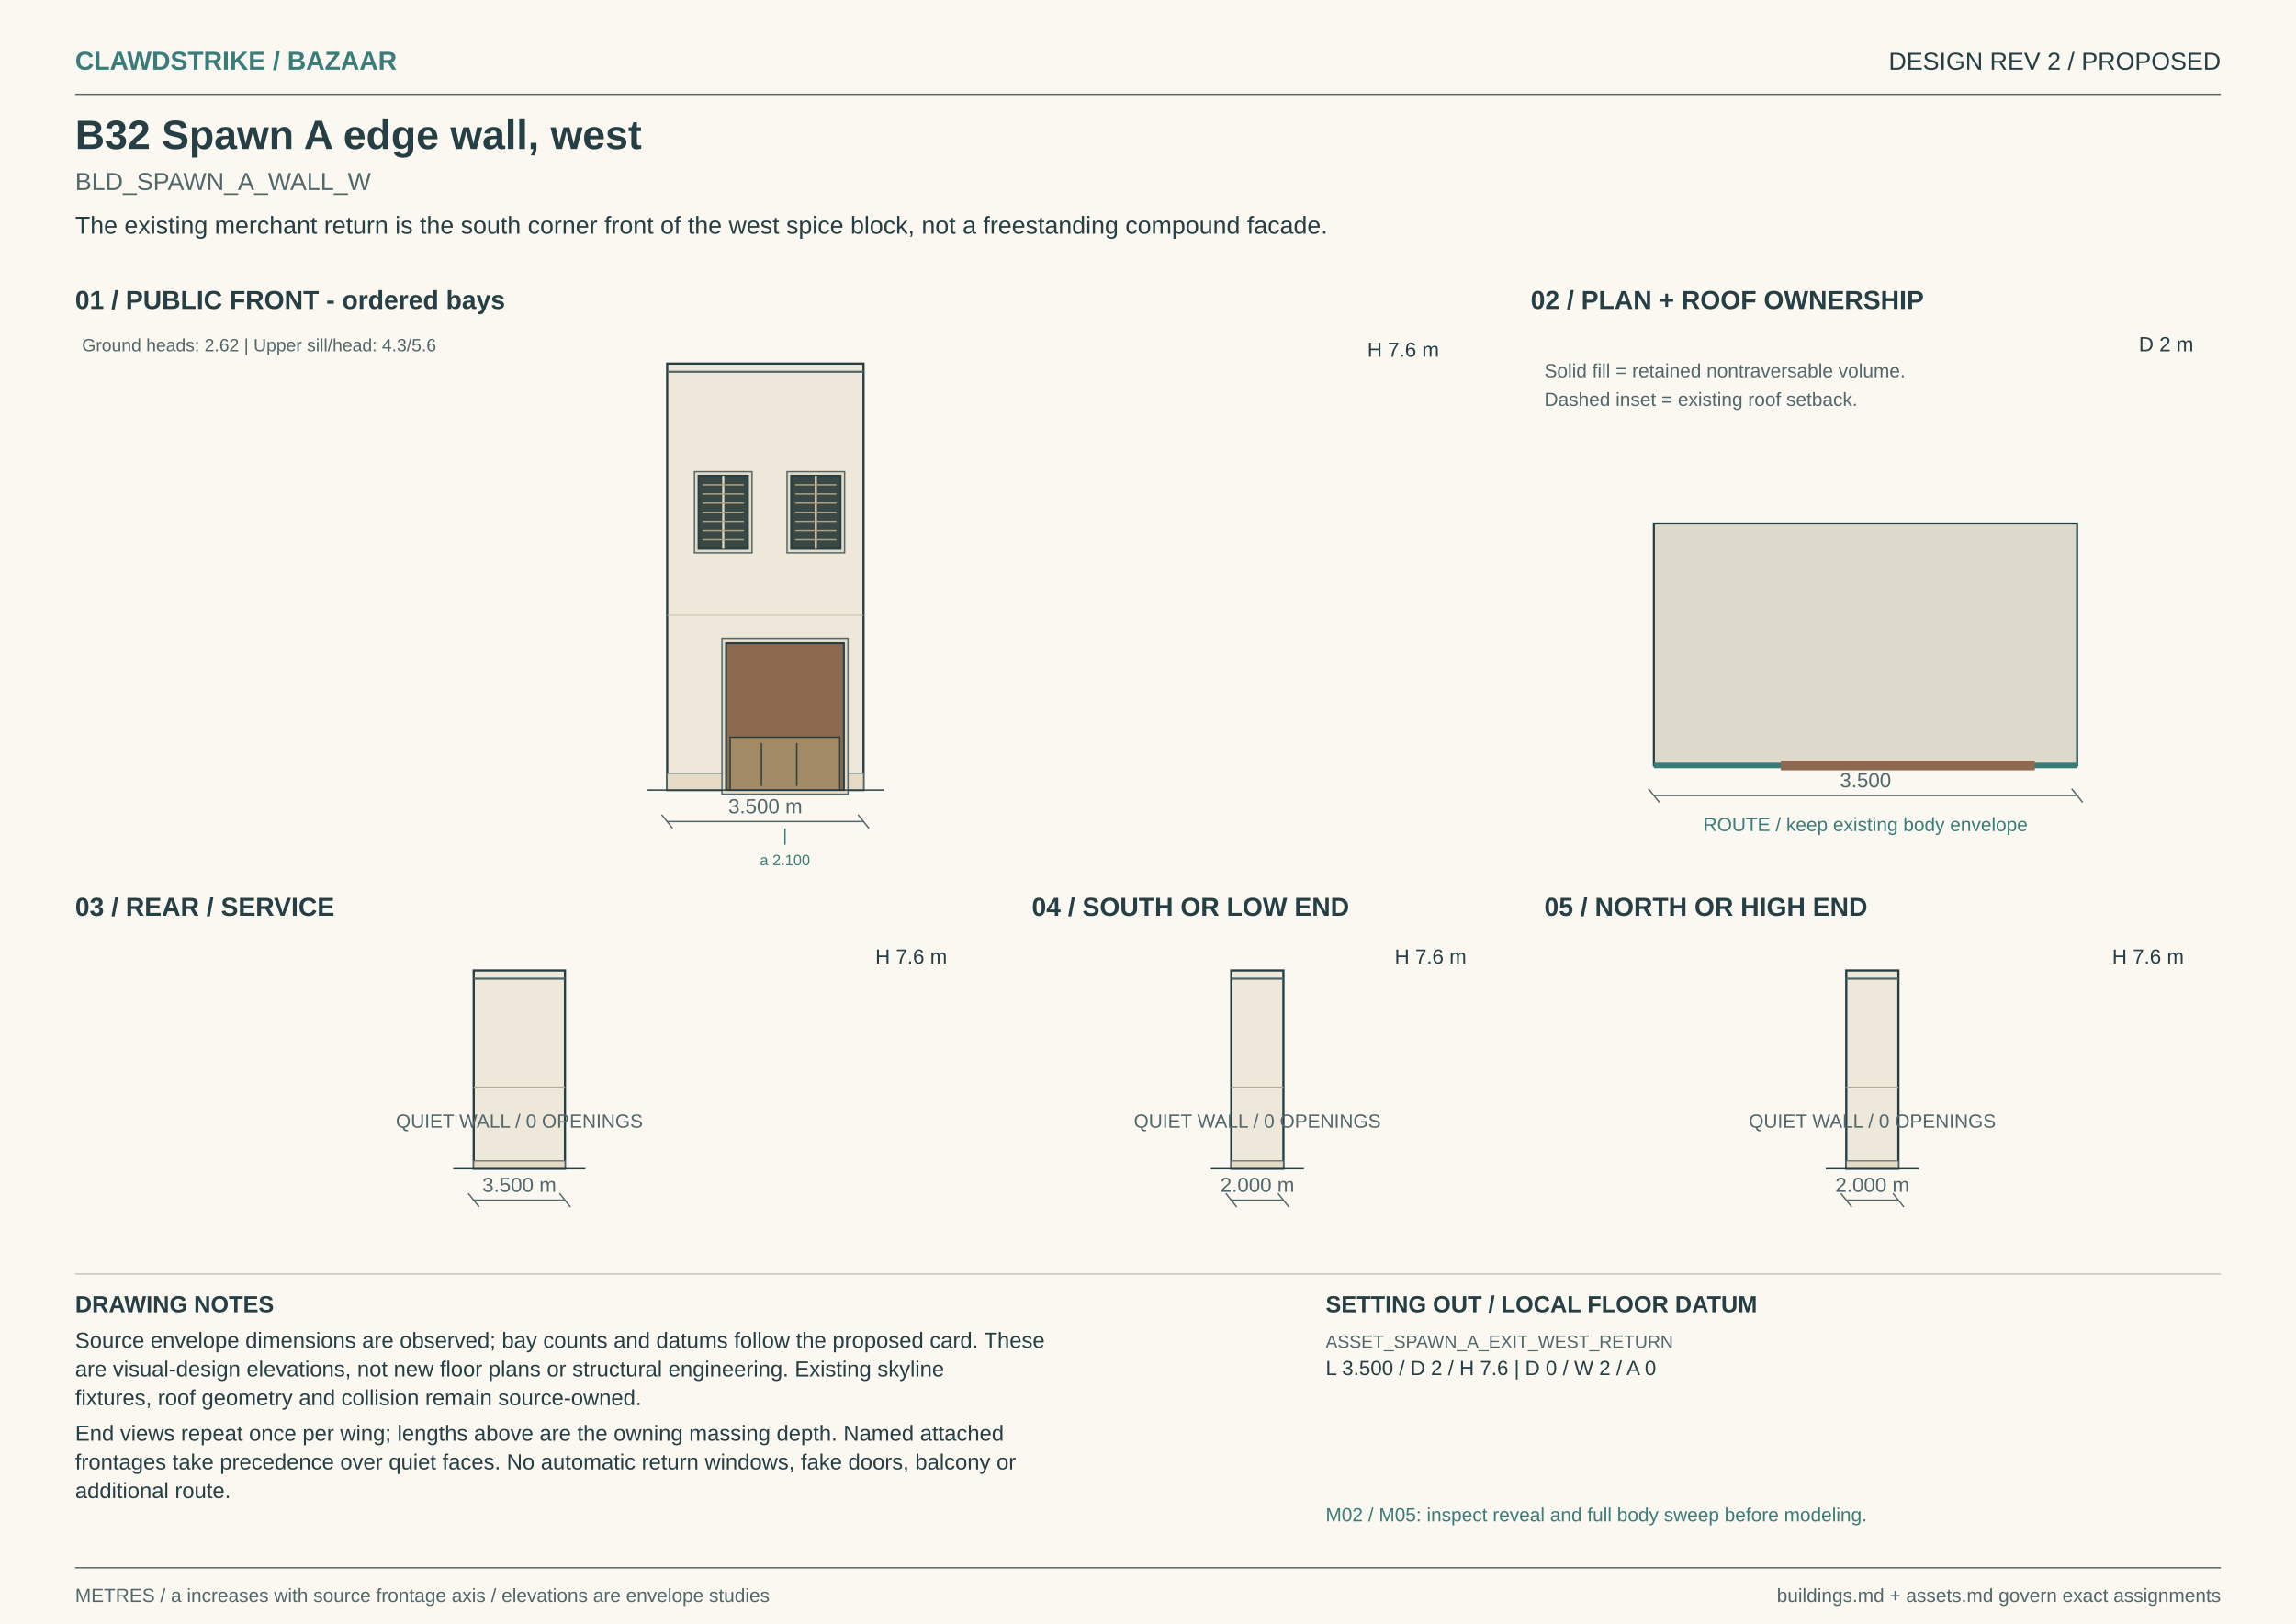
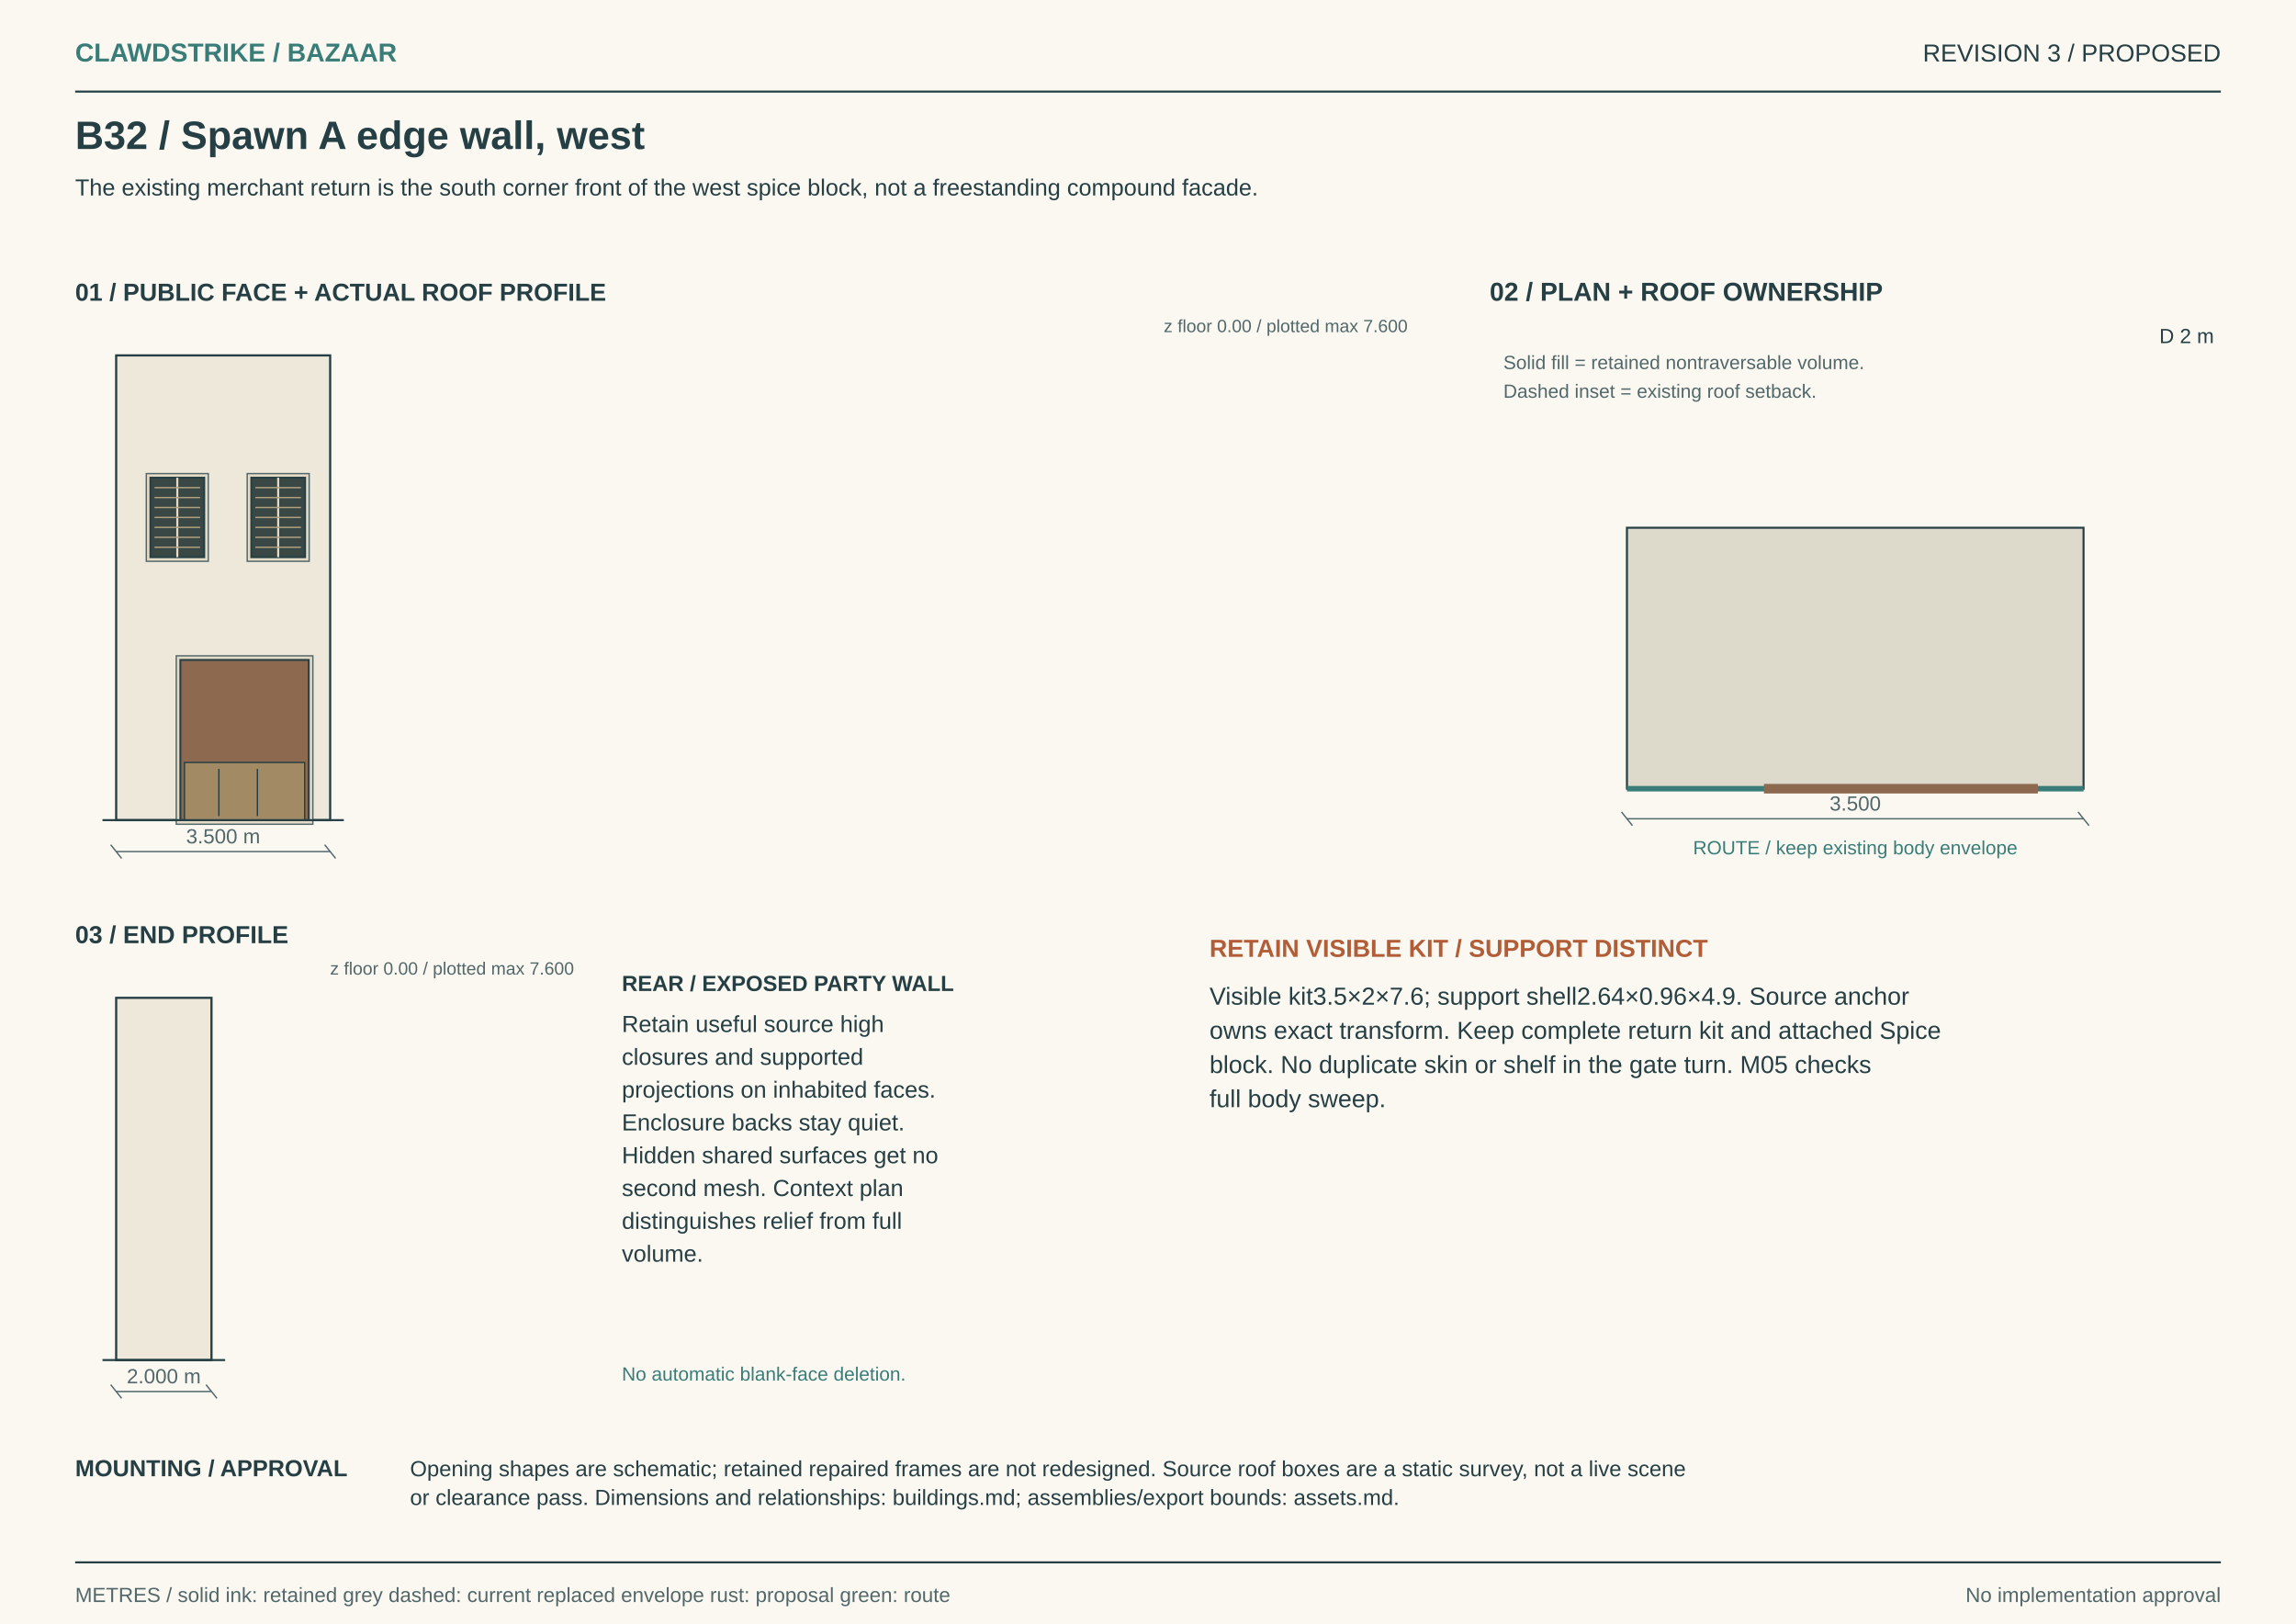
<svg xmlns="http://www.w3.org/2000/svg" width="1680" height="1188" viewBox="0 0 1680 1188">
  <rect x="0" y="0" width="1680" height="1188" fill="#faf8f1" stroke="none" stroke-width="1" />
-   <text x="55.00" y="51.00" font-family="Arial,sans-serif" font-size="19" fill="#397c78" font-weight="bold" text-anchor="start">CLAWDSTRIKE / BAZAAR</text>
-   <text x="1625.00" y="51.00" font-family="Arial,sans-serif" font-size="18" fill="#263f44" font-weight="normal" text-anchor="end">DESIGN REV 2 / PROPOSED</text>
-   <line x1="55" y1="69" x2="1625" y2="69" stroke="#52676a" stroke-width="1" />
-   <text x="55.00" y="109.00" font-family="Arial,sans-serif" font-size="30" fill="#263f44" font-weight="bold" text-anchor="start">B32  Spawn A edge wall, west</text>
-   <text x="55.00" y="139.00" font-family="Arial,sans-serif" font-size="18" fill="#52676a" font-weight="normal" text-anchor="start">BLD_SPAWN_A_WALL_W</text>
-   <text x="55.00" y="171.00" font-family="Arial,sans-serif" font-size="18" fill="#263f44" font-weight="normal" text-anchor="start">The existing merchant return is the south corner front of the west spice block, not a freestanding compound facade.</text>
-   <text x="55.00" y="226.00" font-family="Arial,sans-serif" font-size="19" fill="#263f44" font-weight="bold" text-anchor="start">01 / PUBLIC FRONT - ordered bays</text>
-   <rect x="488.158" y="266.0" width="143.684" height="312.0" fill="#eee8db" stroke="#263f44" stroke-width="1.6" />
-   <rect x="488.158" y="565.684" width="143.684" height="12.316" fill="#e4dac6" stroke="#52676a" stroke-width="0.8" />
-   <line x1="488.158" y1="272.0" x2="631.842" y2="272.0" stroke="#52676a" stroke-width="1.5" />
-   <line x1="488.158" y1="449.916" x2="631.842" y2="449.916" stroke="#b2aa98" stroke-width="1.1" />
-   <rect x="528.263" y="467.442" width="92.211" height="113.558" fill="#e4dac6" stroke="#52676a" stroke-width="1" />
-   <rect x="531.263" y="470.442" width="86.211" height="107.558" fill="#8d6950" stroke="#263f44" stroke-width="1.4" />
-   <rect x="534.263" y="539.279" width="80.211" height="38.721" fill="#a28a64" stroke="#263f44" stroke-width="1" />
-   <line x1="557.126" y1="543.581" x2="557.126" y2="575.0" stroke="#263f44" stroke-width="1" />
-   <line x1="582.989" y1="543.581" x2="582.989" y2="575.0" stroke="#263f44" stroke-width="1" />
-   <rect x="508.147" y="345.105" width="42.126" height="59.368" fill="#e4dac6" stroke="#52676a" stroke-width="1" />
-   <rect x="511.147" y="348.105" width="36.126" height="53.368" fill="#394844" stroke="#263f44" stroke-width="1.4" />
-   <line x1="529.211" y1="348.105" x2="529.211" y2="401.474" stroke="#e4dac6" stroke-width="1.5" />
-   <line x1="514.147" y1="354.776" x2="544.274" y2="354.776" stroke="#afa081" stroke-width="1" />
-   <line x1="514.147" y1="361.447" x2="544.274" y2="361.447" stroke="#afa081" stroke-width="1" />
-   <line x1="514.147" y1="368.118" x2="544.274" y2="368.118" stroke="#afa081" stroke-width="1" />
-   <line x1="514.147" y1="374.789" x2="544.274" y2="374.789" stroke="#afa081" stroke-width="1" />
-   <line x1="514.147" y1="381.461" x2="544.274" y2="381.461" stroke="#afa081" stroke-width="1" />
-   <line x1="514.147" y1="388.132" x2="544.274" y2="388.132" stroke="#afa081" stroke-width="1" />
-   <line x1="514.147" y1="394.803" x2="544.274" y2="394.803" stroke="#afa081" stroke-width="1" />
-   <rect x="575.884" y="345.105" width="42.126" height="59.368" fill="#e4dac6" stroke="#52676a" stroke-width="1" />
-   <rect x="578.884" y="348.105" width="36.126" height="53.368" fill="#394844" stroke="#263f44" stroke-width="1.4" />
-   <line x1="596.947" y1="348.105" x2="596.947" y2="401.474" stroke="#e4dac6" stroke-width="1.5" />
-   <line x1="581.884" y1="354.776" x2="612.011" y2="354.776" stroke="#afa081" stroke-width="1" />
-   <line x1="581.884" y1="361.447" x2="612.011" y2="361.447" stroke="#afa081" stroke-width="1" />
-   <line x1="581.884" y1="368.118" x2="612.011" y2="368.118" stroke="#afa081" stroke-width="1" />
-   <line x1="581.884" y1="374.789" x2="612.011" y2="374.789" stroke="#afa081" stroke-width="1" />
-   <line x1="581.884" y1="381.461" x2="612.011" y2="381.461" stroke="#afa081" stroke-width="1" />
-   <line x1="581.884" y1="388.132" x2="612.011" y2="388.132" stroke="#afa081" stroke-width="1" />
-   <line x1="581.884" y1="394.803" x2="612.011" y2="394.803" stroke="#afa081" stroke-width="1" />
-   <line x1="574.368" y1="606" x2="574.368" y2="618" stroke="#397c78" stroke-width="1" />
-   <text x="574.37" y="633.00" font-family="Arial,sans-serif" font-size="11" fill="#397c78" font-weight="normal" text-anchor="middle">a 2.100</text>
-   <line x1="488.158" y1="601" x2="631.842" y2="601" stroke="#52676a" stroke-width="1" />
-   <line x1="484.158" y1="596" x2="492.158" y2="606" stroke="#52676a" stroke-width="1" />
-   <line x1="627.842" y1="596" x2="635.842" y2="606" stroke="#52676a" stroke-width="1" />
-   <text x="560.00" y="595.00" font-family="Arial,sans-serif" font-size="15" fill="#52676a" font-weight="normal" text-anchor="middle">3.500 m</text>
-   <text x="60.00" y="257.00" font-family="Arial,sans-serif" font-size="13" fill="#52676a" font-weight="normal" text-anchor="start">Ground heads: 2.62  |  Upper sill/head: 4.3/5.6</text>
-   <text x="1053.00" y="261.00" font-family="Arial,sans-serif" font-size="15" fill="#263f44" font-weight="normal" text-anchor="end">H 7.6 m</text>
-   <line x1="473.158" y1="578" x2="646.842" y2="578" stroke="#263f44" stroke-width="1" />
-   <text x="1120.00" y="226.00" font-family="Arial,sans-serif" font-size="19" fill="#263f44" font-weight="bold" text-anchor="start">02 / PLAN + ROOF OWNERSHIP</text>
-   <rect x="1210.152" y="383.03" width="309.697" height="176.97" fill="#dedacb" stroke="#263f44" stroke-width="1.5" />
-   <line x1="1210.152" y1="560" x2="1519.848" y2="560" stroke="#397c78" stroke-width="4" />
-   <line x1="1303.061" y1="560" x2="1488.879" y2="560" stroke="#8d6950" stroke-width="7" />
-   <line x1="1210.152" y1="582" x2="1519.848" y2="582" stroke="#52676a" stroke-width="1" />
-   <line x1="1206.152" y1="577" x2="1214.152" y2="587" stroke="#52676a" stroke-width="1" />
-   <line x1="1515.848" y1="577" x2="1523.848" y2="587" stroke="#52676a" stroke-width="1" />
-   <text x="1365.00" y="576.00" font-family="Arial,sans-serif" font-size="15" fill="#52676a" font-weight="normal" text-anchor="middle">3.500</text>
-   <text x="1605.00" y="257.00" font-family="Arial,sans-serif" font-size="15" fill="#263f44" font-weight="normal" text-anchor="end">D 2 m</text>
-   <text x="1365.00" y="608.00" font-family="Arial,sans-serif" font-size="14" fill="#397c78" font-weight="normal" text-anchor="middle">ROUTE / keep existing body envelope</text>
-   <text x="1130.00" y="276.00" font-family="Arial,sans-serif" font-size="14" fill="#52676a" font-weight="normal" text-anchor="start">Solid fill = retained nontraversable volume.</text>
-   <text x="1130.00" y="297.00" font-family="Arial,sans-serif" font-size="14" fill="#52676a" font-weight="normal" text-anchor="start">Dashed inset = existing roof setback.</text>
-   <text x="55.00" y="670.00" font-family="Arial,sans-serif" font-size="19" fill="#263f44" font-weight="bold" text-anchor="start">03 / REAR / SERVICE</text>
-   <rect x="346.612" y="710.0" width="66.776" height="145.0" fill="#eee8db" stroke="#263f44" stroke-width="1.6" />
-   <rect x="346.612" y="849.276" width="66.776" height="5.724" fill="#e4dac6" stroke="#52676a" stroke-width="0.8" />
-   <line x1="346.612" y1="716.0" x2="413.388" y2="716.0" stroke="#52676a" stroke-width="1.5" />
-   <line x1="346.612" y1="795.474" x2="413.388" y2="795.474" stroke="#b2aa98" stroke-width="1.1" />
-   <line x1="346.612" y1="878" x2="413.388" y2="878" stroke="#52676a" stroke-width="1" />
-   <line x1="342.612" y1="873" x2="350.612" y2="883" stroke="#52676a" stroke-width="1" />
-   <line x1="409.388" y1="873" x2="417.388" y2="883" stroke="#52676a" stroke-width="1" />
-   <text x="380.00" y="872.00" font-family="Arial,sans-serif" font-size="15" fill="#52676a" font-weight="normal" text-anchor="middle">3.500 m</text>
-   <text x="693.00" y="705.00" font-family="Arial,sans-serif" font-size="15" fill="#263f44" font-weight="normal" text-anchor="end">H 7.6 m</text>
-   <line x1="331.612" y1="855" x2="428.388" y2="855" stroke="#263f44" stroke-width="1" />
-   <text x="380.00" y="825.00" font-family="Arial,sans-serif" font-size="14" fill="#52676a" font-weight="normal" text-anchor="middle">QUIET WALL / 0 OPENINGS</text>
-   <text x="755.00" y="670.00" font-family="Arial,sans-serif" font-size="19" fill="#263f44" font-weight="bold" text-anchor="start">04 / SOUTH OR LOW END</text>
-   <rect x="900.921" y="710.0" width="38.158" height="145.0" fill="#eee8db" stroke="#263f44" stroke-width="1.6" />
-   <rect x="900.921" y="849.276" width="38.158" height="5.724" fill="#e4dac6" stroke="#52676a" stroke-width="0.8" />
-   <line x1="900.921" y1="716.0" x2="939.079" y2="716.0" stroke="#52676a" stroke-width="1.5" />
-   <line x1="900.921" y1="795.474" x2="939.079" y2="795.474" stroke="#b2aa98" stroke-width="1.1" />
-   <line x1="900.921" y1="878" x2="939.079" y2="878" stroke="#52676a" stroke-width="1" />
-   <line x1="896.921" y1="873" x2="904.921" y2="883" stroke="#52676a" stroke-width="1" />
-   <line x1="935.079" y1="873" x2="943.079" y2="883" stroke="#52676a" stroke-width="1" />
-   <text x="920.00" y="872.00" font-family="Arial,sans-serif" font-size="15" fill="#52676a" font-weight="normal" text-anchor="middle">2.000 m</text>
-   <text x="1073.00" y="705.00" font-family="Arial,sans-serif" font-size="15" fill="#263f44" font-weight="normal" text-anchor="end">H 7.6 m</text>
-   <line x1="885.921" y1="855" x2="954.079" y2="855" stroke="#263f44" stroke-width="1" />
-   <text x="920.00" y="825.00" font-family="Arial,sans-serif" font-size="14" fill="#52676a" font-weight="normal" text-anchor="middle">QUIET WALL / 0 OPENINGS</text>
-   <text x="1130.00" y="670.00" font-family="Arial,sans-serif" font-size="19" fill="#263f44" font-weight="bold" text-anchor="start">05 / NORTH OR HIGH END</text>
-   <rect x="1350.921" y="710.0" width="38.158" height="145.0" fill="#eee8db" stroke="#263f44" stroke-width="1.6" />
-   <rect x="1350.921" y="849.276" width="38.158" height="5.724" fill="#e4dac6" stroke="#52676a" stroke-width="0.8" />
-   <line x1="1350.921" y1="716.0" x2="1389.079" y2="716.0" stroke="#52676a" stroke-width="1.5" />
-   <line x1="1350.921" y1="795.474" x2="1389.079" y2="795.474" stroke="#b2aa98" stroke-width="1.1" />
-   <line x1="1350.921" y1="878" x2="1389.079" y2="878" stroke="#52676a" stroke-width="1" />
-   <line x1="1346.921" y1="873" x2="1354.921" y2="883" stroke="#52676a" stroke-width="1" />
-   <line x1="1385.079" y1="873" x2="1393.079" y2="883" stroke="#52676a" stroke-width="1" />
-   <text x="1370.00" y="872.00" font-family="Arial,sans-serif" font-size="15" fill="#52676a" font-weight="normal" text-anchor="middle">2.000 m</text>
-   <text x="1598.00" y="705.00" font-family="Arial,sans-serif" font-size="15" fill="#263f44" font-weight="normal" text-anchor="end">H 7.6 m</text>
-   <line x1="1335.921" y1="855" x2="1404.079" y2="855" stroke="#263f44" stroke-width="1" />
-   <text x="1370.00" y="825.00" font-family="Arial,sans-serif" font-size="14" fill="#52676a" font-weight="normal" text-anchor="middle">QUIET WALL / 0 OPENINGS</text>
-   <line x1="55" y1="932" x2="1625" y2="932" stroke="#bec7bd" stroke-width="1" />
-   <text x="55.00" y="960.00" font-family="Arial,sans-serif" font-size="17" fill="#263f44" font-weight="bold" text-anchor="start">DRAWING NOTES</text>
-   <text x="55.00" y="986.00" font-family="Arial,sans-serif" font-size="16" fill="#263f44" font-weight="normal" text-anchor="start">Source envelope dimensions are observed; bay counts and datums follow the proposed card. These</text>
-   <text x="55.00" y="1007.00" font-family="Arial,sans-serif" font-size="16" fill="#263f44" font-weight="normal" text-anchor="start">are visual-design elevations, not new floor plans or structural engineering. Existing skyline</text>
-   <text x="55.00" y="1028.00" font-family="Arial,sans-serif" font-size="16" fill="#263f44" font-weight="normal" text-anchor="start">fixtures, roof geometry and collision remain source-owned.</text>
-   <text x="55.00" y="1054.00" font-family="Arial,sans-serif" font-size="16" fill="#263f44" font-weight="normal" text-anchor="start">End views repeat once per wing; lengths above are the owning massing depth. Named attached</text>
-   <text x="55.00" y="1075.00" font-family="Arial,sans-serif" font-size="16" fill="#263f44" font-weight="normal" text-anchor="start">frontages take precedence over quiet faces. No automatic return windows, fake doors, balcony or</text>
-   <text x="55.00" y="1096.00" font-family="Arial,sans-serif" font-size="16" fill="#263f44" font-weight="normal" text-anchor="start">additional route.</text>
-   <text x="970.00" y="960.00" font-family="Arial,sans-serif" font-size="17" fill="#263f44" font-weight="bold" text-anchor="start">SETTING OUT / LOCAL FLOOR DATUM</text>
-   <text x="970.00" y="986.00" font-family="Arial,sans-serif" font-size="13" fill="#52676a" font-weight="normal" text-anchor="start">ASSET_SPAWN_A_EXIT_WEST_RETURN</text>
-   <text x="970.00" y="1006.00" font-family="Arial,sans-serif" font-size="15" fill="#263f44" font-weight="normal" text-anchor="start">L 3.500 / D 2 / H 7.6  |  D 0 / W 2 / A 0</text>
-   <text x="970.00" y="1113.00" font-family="Arial,sans-serif" font-size="14" fill="#397c78" font-weight="normal" text-anchor="start">M02 / M05: inspect reveal and full body sweep before modeling.</text>
-   <line x1="55" y1="1147" x2="1625" y2="1147" stroke="#52676a" stroke-width="1" />
-   <text x="55.00" y="1172.00" font-family="Arial,sans-serif" font-size="14" fill="#52676a" font-weight="normal" text-anchor="start">METRES / a increases with source frontage axis / elevations are envelope studies</text>
-   <text x="1625.00" y="1172.00" font-family="Arial,sans-serif" font-size="14" fill="#52676a" font-weight="normal" text-anchor="end">buildings.md + assets.md govern exact assignments</text>
+   <text x="55.00" y="45.00" font-family="Arial,sans-serif" font-size="19" fill="#397c78" font-weight="bold" text-anchor="start">CLAWDSTRIKE / BAZAAR</text>
+   <text x="1625.00" y="45.00" font-family="Arial,sans-serif" font-size="18" fill="#263f44" font-weight="normal" text-anchor="end">REVISION 3 / PROPOSED</text>
+   <line x1="55" y1="67" x2="1625" y2="67" stroke="#263f44" stroke-width="1.5" />
+   <text x="55.00" y="109.00" font-family="Arial,sans-serif" font-size="29" fill="#263f44" font-weight="bold" text-anchor="start">B32 / Spawn A edge wall, west</text>
+   <text x="55.00" y="143.00" font-family="Arial,sans-serif" font-size="17" fill="#263f44" font-weight="normal" text-anchor="start">The existing merchant return is the south corner front of the west spice block, not a freestanding compound facade.</text>
+   <text x="55.00" y="220.00" font-family="Arial,sans-serif" font-size="18" fill="#263f44" font-weight="bold" text-anchor="start">01 / PUBLIC FACE + ACTUAL ROOF PROFILE</text>
+   <rect x="85.0" y="260.0" width="156.579" height="340.0" fill="#eee8db" stroke="#263f44" stroke-width="1.6" />
+   <rect x="128.974" y="479.789" width="99.947" height="123.211" fill="#e4dac6" stroke="#52676a" stroke-width="1" />
+   <rect x="131.974" y="482.789" width="93.947" height="117.211" fill="#8d6950" stroke="#263f44" stroke-width="1.4" />
+   <rect x="134.974" y="557.804" width="87.947" height="42.196" fill="#a28a64" stroke="#263f44" stroke-width="1" />
+   <line x1="160.158" y1="562.493" x2="160.158" y2="597.0" stroke="#263f44" stroke-width="1" />
+   <line x1="188.342" y1="562.493" x2="188.342" y2="597.0" stroke="#263f44" stroke-width="1" />
+   <rect x="107.053" y="346.474" width="45.368" height="64.158" fill="#e4dac6" stroke="#52676a" stroke-width="1" />
+   <rect x="110.053" y="349.474" width="39.368" height="58.158" fill="#394844" stroke="#263f44" stroke-width="1.4" />
+   <line x1="129.737" y1="349.474" x2="129.737" y2="407.632" stroke="#e4dac6" stroke-width="1.5" />
+   <line x1="113.053" y1="356.743" x2="146.421" y2="356.743" stroke="#afa081" stroke-width="1" />
+   <line x1="113.053" y1="364.013" x2="146.421" y2="364.013" stroke="#afa081" stroke-width="1" />
+   <line x1="113.053" y1="371.283" x2="146.421" y2="371.283" stroke="#afa081" stroke-width="1" />
+   <line x1="113.053" y1="378.553" x2="146.421" y2="378.553" stroke="#afa081" stroke-width="1" />
+   <line x1="113.053" y1="385.822" x2="146.421" y2="385.822" stroke="#afa081" stroke-width="1" />
+   <line x1="113.053" y1="393.092" x2="146.421" y2="393.092" stroke="#afa081" stroke-width="1" />
+   <line x1="113.053" y1="400.362" x2="146.421" y2="400.362" stroke="#afa081" stroke-width="1" />
+   <rect x="180.868" y="346.474" width="45.368" height="64.158" fill="#e4dac6" stroke="#52676a" stroke-width="1" />
+   <rect x="183.868" y="349.474" width="39.368" height="58.158" fill="#394844" stroke="#263f44" stroke-width="1.4" />
+   <line x1="203.553" y1="349.474" x2="203.553" y2="407.632" stroke="#e4dac6" stroke-width="1.5" />
+   <line x1="186.868" y1="356.743" x2="220.237" y2="356.743" stroke="#afa081" stroke-width="1" />
+   <line x1="186.868" y1="364.013" x2="220.237" y2="364.013" stroke="#afa081" stroke-width="1" />
+   <line x1="186.868" y1="371.283" x2="220.237" y2="371.283" stroke="#afa081" stroke-width="1" />
+   <line x1="186.868" y1="378.553" x2="220.237" y2="378.553" stroke="#afa081" stroke-width="1" />
+   <line x1="186.868" y1="385.822" x2="220.237" y2="385.822" stroke="#afa081" stroke-width="1" />
+   <line x1="186.868" y1="393.092" x2="220.237" y2="393.092" stroke="#afa081" stroke-width="1" />
+   <line x1="186.868" y1="400.362" x2="220.237" y2="400.362" stroke="#afa081" stroke-width="1" />
+   <line x1="85.0" y1="623" x2="241.579" y2="623" stroke="#52676a" stroke-width="1" />
+   <line x1="81.0" y1="618" x2="89.0" y2="628" stroke="#52676a" stroke-width="1" />
+   <line x1="237.579" y1="618" x2="245.579" y2="628" stroke="#52676a" stroke-width="1" />
+   <text x="163.29" y="617.00" font-family="Arial,sans-serif" font-size="15" fill="#52676a" font-weight="normal" text-anchor="middle">3.500 m</text>
+   <line x1="75" y1="600" x2="251.579" y2="600" stroke="#263f44" stroke-width="1.5" />
+   <text x="1030.00" y="243.00" font-family="Arial,sans-serif" font-size="13" fill="#52676a" font-weight="normal" text-anchor="end">z floor 0.00 / plotted max 7.600</text>
+   <text x="1090.00" y="220.00" font-family="Arial,sans-serif" font-size="19" fill="#263f44" font-weight="bold" text-anchor="start">02 / PLAN + ROOF OWNERSHIP</text>
+   <rect x="1190.455" y="386.091" width="334.091" height="190.909" fill="#dedacb" stroke="#263f44" stroke-width="1.5" />
+   <line x1="1190.455" y1="577" x2="1524.545" y2="577" stroke="#397c78" stroke-width="4" />
+   <line x1="1290.682" y1="577" x2="1491.136" y2="577" stroke="#8d6950" stroke-width="7" />
+   <line x1="1190.455" y1="599" x2="1524.545" y2="599" stroke="#52676a" stroke-width="1" />
+   <line x1="1186.455" y1="594" x2="1194.455" y2="604" stroke="#52676a" stroke-width="1" />
+   <line x1="1520.545" y1="594" x2="1528.545" y2="604" stroke="#52676a" stroke-width="1" />
+   <text x="1357.50" y="593.00" font-family="Arial,sans-serif" font-size="15" fill="#52676a" font-weight="normal" text-anchor="middle">3.500</text>
+   <text x="1620.00" y="251.00" font-family="Arial,sans-serif" font-size="15" fill="#263f44" font-weight="normal" text-anchor="end">D 2 m</text>
+   <text x="1357.50" y="625.00" font-family="Arial,sans-serif" font-size="14" fill="#397c78" font-weight="normal" text-anchor="middle">ROUTE / keep existing body envelope</text>
+   <text x="1100.00" y="270.00" font-family="Arial,sans-serif" font-size="14" fill="#52676a" font-weight="normal" text-anchor="start">Solid fill = retained nontraversable volume.</text>
+   <text x="1100.00" y="291.00" font-family="Arial,sans-serif" font-size="14" fill="#52676a" font-weight="normal" text-anchor="start">Dashed inset = existing roof setback.</text>
+   <text x="55.00" y="690.00" font-family="Arial,sans-serif" font-size="18" fill="#263f44" font-weight="bold" text-anchor="start">03 / END PROFILE</text>
+   <rect x="85" y="730.0" width="69.737" height="265.0" fill="#eee8db" stroke="#263f44" stroke-width="1.6" />
+   <line x1="85" y1="1018" x2="154.737" y2="1018" stroke="#52676a" stroke-width="1" />
+   <line x1="81" y1="1013" x2="89" y2="1023" stroke="#52676a" stroke-width="1" />
+   <line x1="150.737" y1="1013" x2="158.737" y2="1023" stroke="#52676a" stroke-width="1" />
+   <text x="119.87" y="1012.00" font-family="Arial,sans-serif" font-size="15" fill="#52676a" font-weight="normal" text-anchor="middle">2.000 m</text>
+   <line x1="75" y1="995" x2="164.737" y2="995" stroke="#263f44" stroke-width="1.5" />
+   <text x="420.00" y="713.00" font-family="Arial,sans-serif" font-size="13" fill="#52676a" font-weight="normal" text-anchor="end">z floor 0.00 / plotted max 7.600</text>
+   <text x="455.00" y="725.00" font-family="Arial,sans-serif" font-size="16" fill="#263f44" font-weight="bold" text-anchor="start">REAR / EXPOSED PARTY WALL</text>
+   <text x="455.00" y="755.00" font-family="Arial,sans-serif" font-size="17" fill="#263f44" font-weight="normal" text-anchor="start">Retain useful source high</text>
+   <text x="455.00" y="779.00" font-family="Arial,sans-serif" font-size="17" fill="#263f44" font-weight="normal" text-anchor="start">closures and supported</text>
+   <text x="455.00" y="803.00" font-family="Arial,sans-serif" font-size="17" fill="#263f44" font-weight="normal" text-anchor="start">projections on inhabited faces.</text>
+   <text x="455.00" y="827.00" font-family="Arial,sans-serif" font-size="17" fill="#263f44" font-weight="normal" text-anchor="start">Enclosure backs stay quiet.</text>
+   <text x="455.00" y="851.00" font-family="Arial,sans-serif" font-size="17" fill="#263f44" font-weight="normal" text-anchor="start">Hidden shared surfaces get no</text>
+   <text x="455.00" y="875.00" font-family="Arial,sans-serif" font-size="17" fill="#263f44" font-weight="normal" text-anchor="start">second mesh. Context plan</text>
+   <text x="455.00" y="899.00" font-family="Arial,sans-serif" font-size="17" fill="#263f44" font-weight="normal" text-anchor="start">distinguishes relief from full</text>
+   <text x="455.00" y="923.00" font-family="Arial,sans-serif" font-size="17" fill="#263f44" font-weight="normal" text-anchor="start">volume.</text>
+   <text x="455.00" y="1010.00" font-family="Arial,sans-serif" font-size="14" fill="#397c78" font-weight="normal" text-anchor="start">No automatic blank-face deletion.</text>
+   <text x="885.00" y="700.00" font-family="Arial,sans-serif" font-size="18" fill="#b15d37" font-weight="bold" text-anchor="start">RETAIN VISIBLE KIT / SUPPORT DISTINCT</text>
+   <text x="885.00" y="735.00" font-family="Arial,sans-serif" font-size="18" fill="#263f44" font-weight="normal" text-anchor="start">Visible kit3.5×2×7.6; support shell2.64×0.96×4.9. Source anchor</text>
+   <text x="885.00" y="760.00" font-family="Arial,sans-serif" font-size="18" fill="#263f44" font-weight="normal" text-anchor="start">owns exact transform. Keep complete return kit and attached Spice</text>
+   <text x="885.00" y="785.00" font-family="Arial,sans-serif" font-size="18" fill="#263f44" font-weight="normal" text-anchor="start">block. No duplicate skin or shelf in the gate turn. M05 checks</text>
+   <text x="885.00" y="810.00" font-family="Arial,sans-serif" font-size="18" fill="#263f44" font-weight="normal" text-anchor="start">full body sweep.</text>
+   <text x="55.00" y="1080.00" font-family="Arial,sans-serif" font-size="17" fill="#263f44" font-weight="bold" text-anchor="start">MOUNTING / APPROVAL</text>
+   <text x="300.00" y="1080.00" font-family="Arial,sans-serif" font-size="16" fill="#263f44" font-weight="normal" text-anchor="start">Opening shapes are schematic; retained repaired frames are not redesigned. Source roof boxes are a static survey, not a live scene</text>
+   <text x="300.00" y="1101.00" font-family="Arial,sans-serif" font-size="16" fill="#263f44" font-weight="normal" text-anchor="start">or clearance pass. Dimensions and relationships: buildings.md; assemblies/export bounds: assets.md.</text>
+   <line x1="55" y1="1143" x2="1625" y2="1143" stroke="#263f44" stroke-width="1.5" />
+   <text x="55.00" y="1172.00" font-family="Arial,sans-serif" font-size="15" fill="#52676a" font-weight="normal" text-anchor="start">METRES / solid ink: retained   grey dashed: current replaced envelope   rust: proposal   green: route</text>
+   <text x="1625.00" y="1172.00" font-family="Arial,sans-serif" font-size="15" fill="#52676a" font-weight="normal" text-anchor="end">No implementation approval</text>
</svg>
